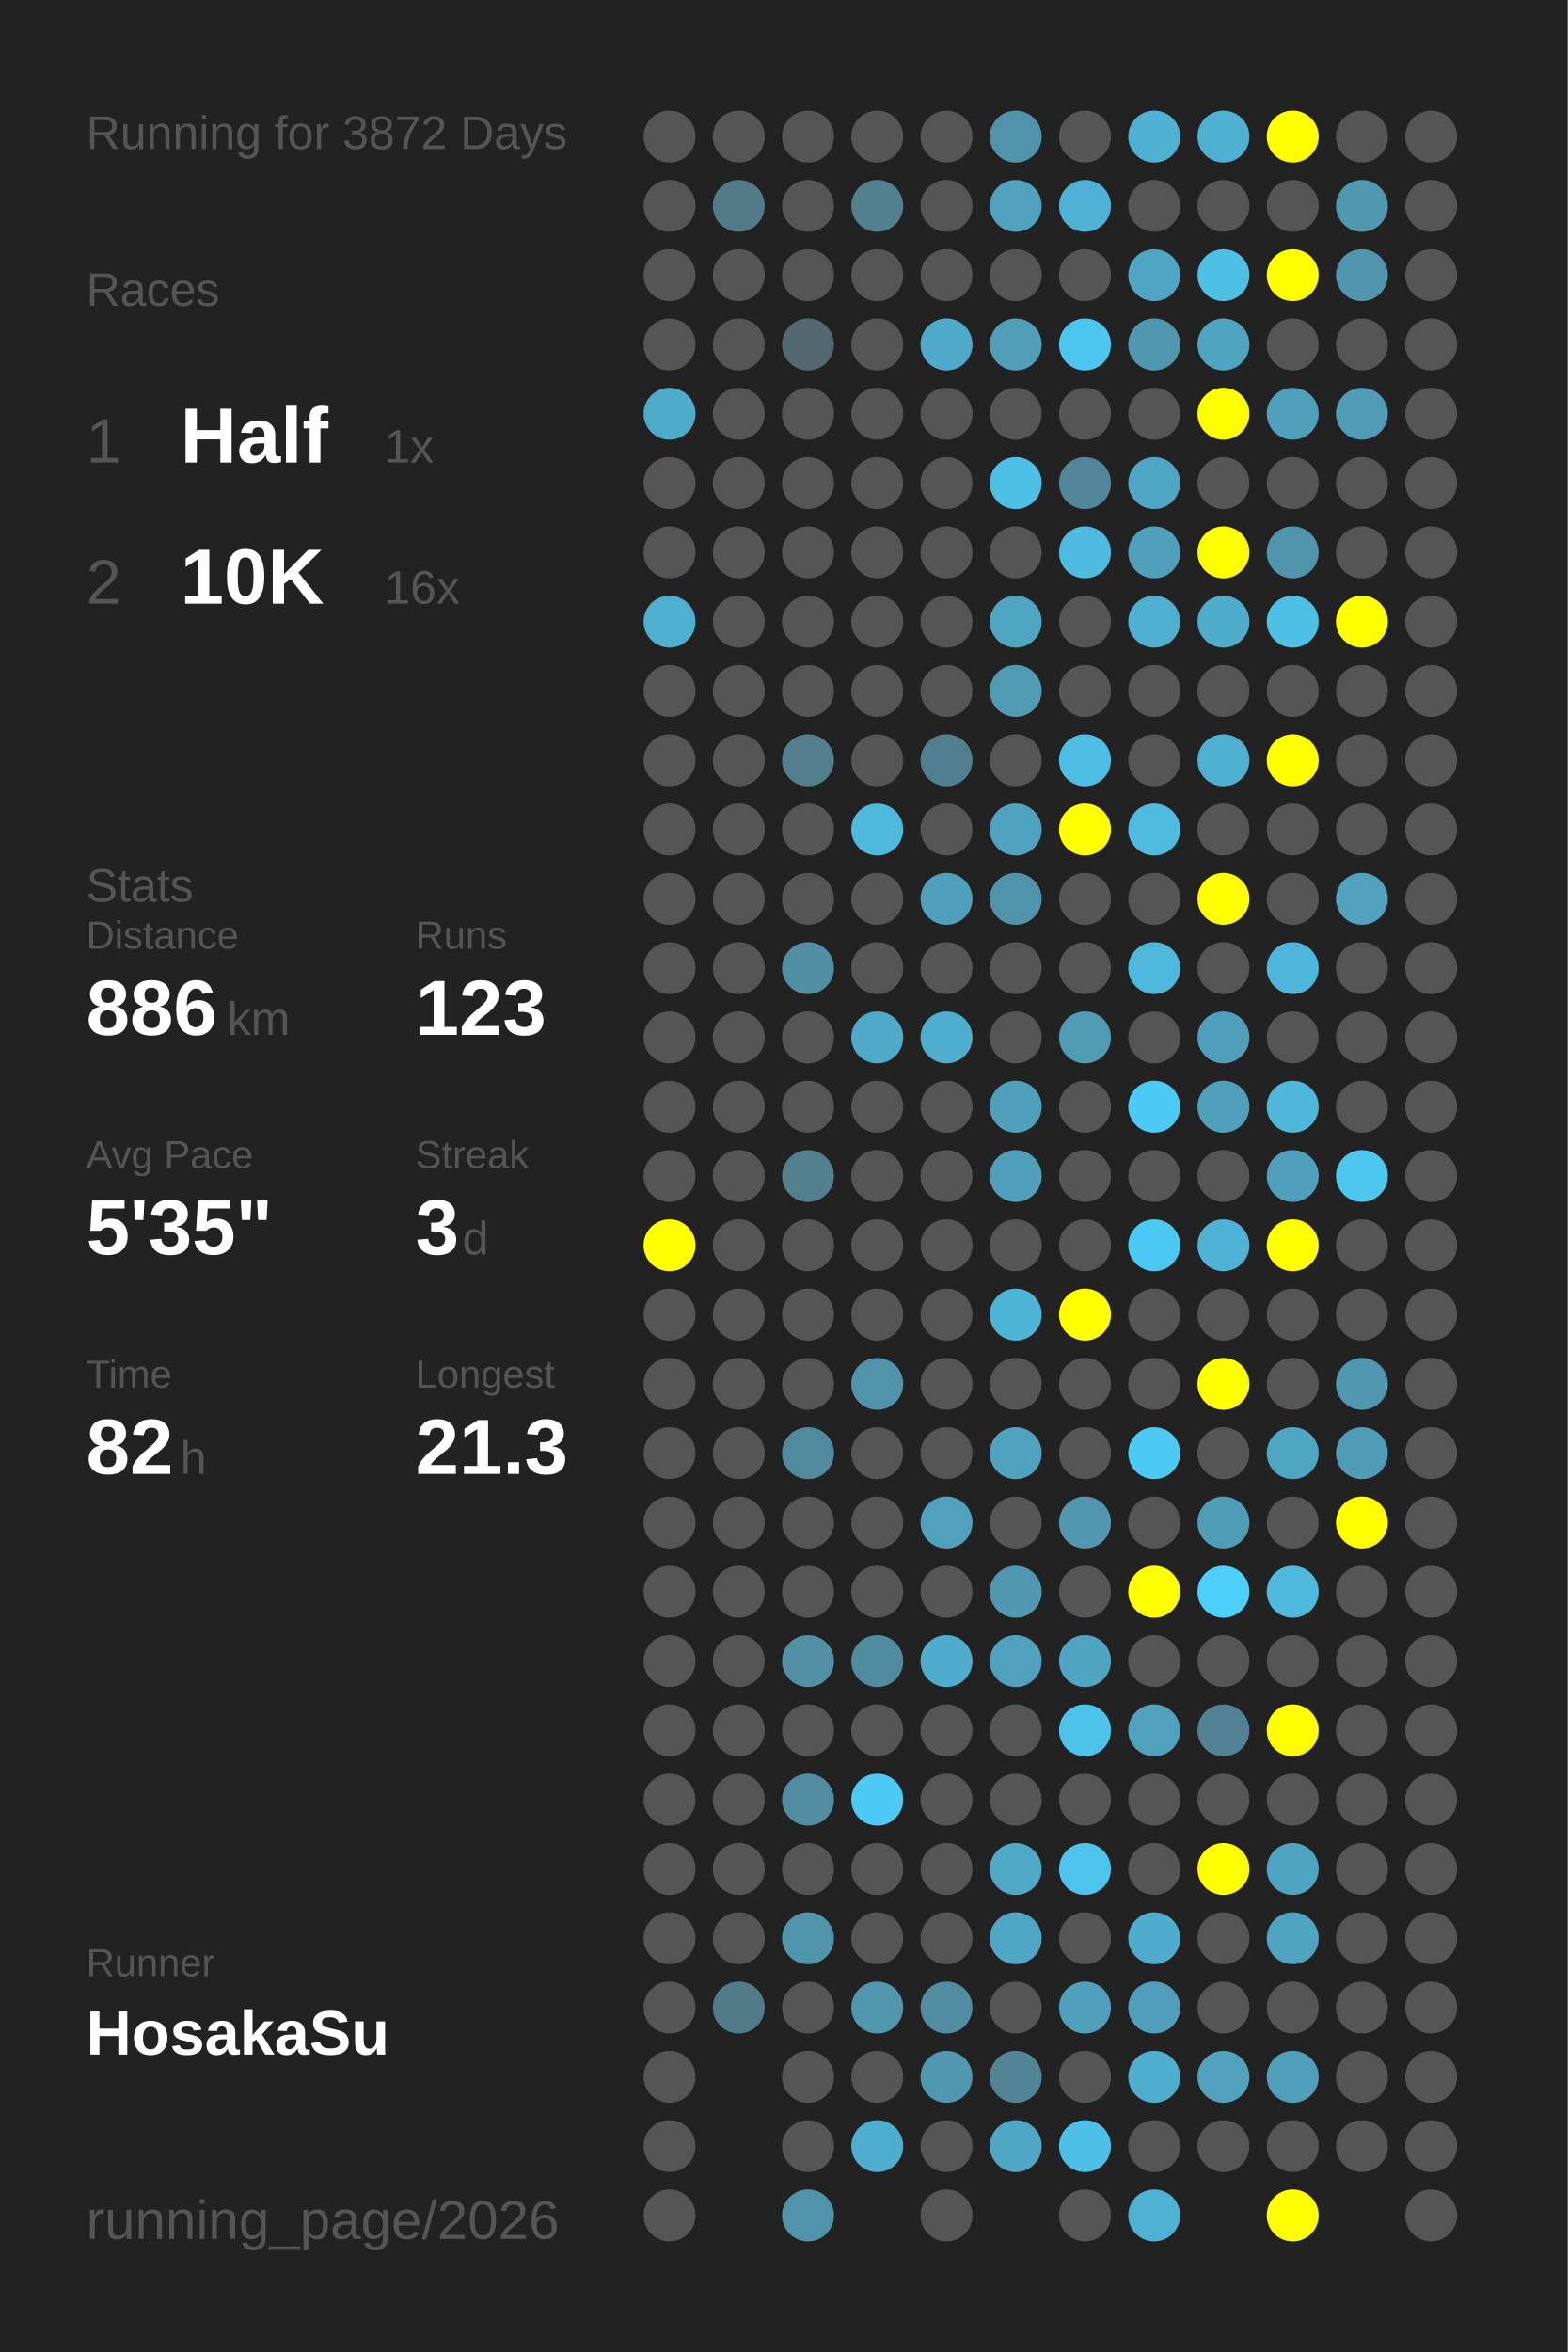
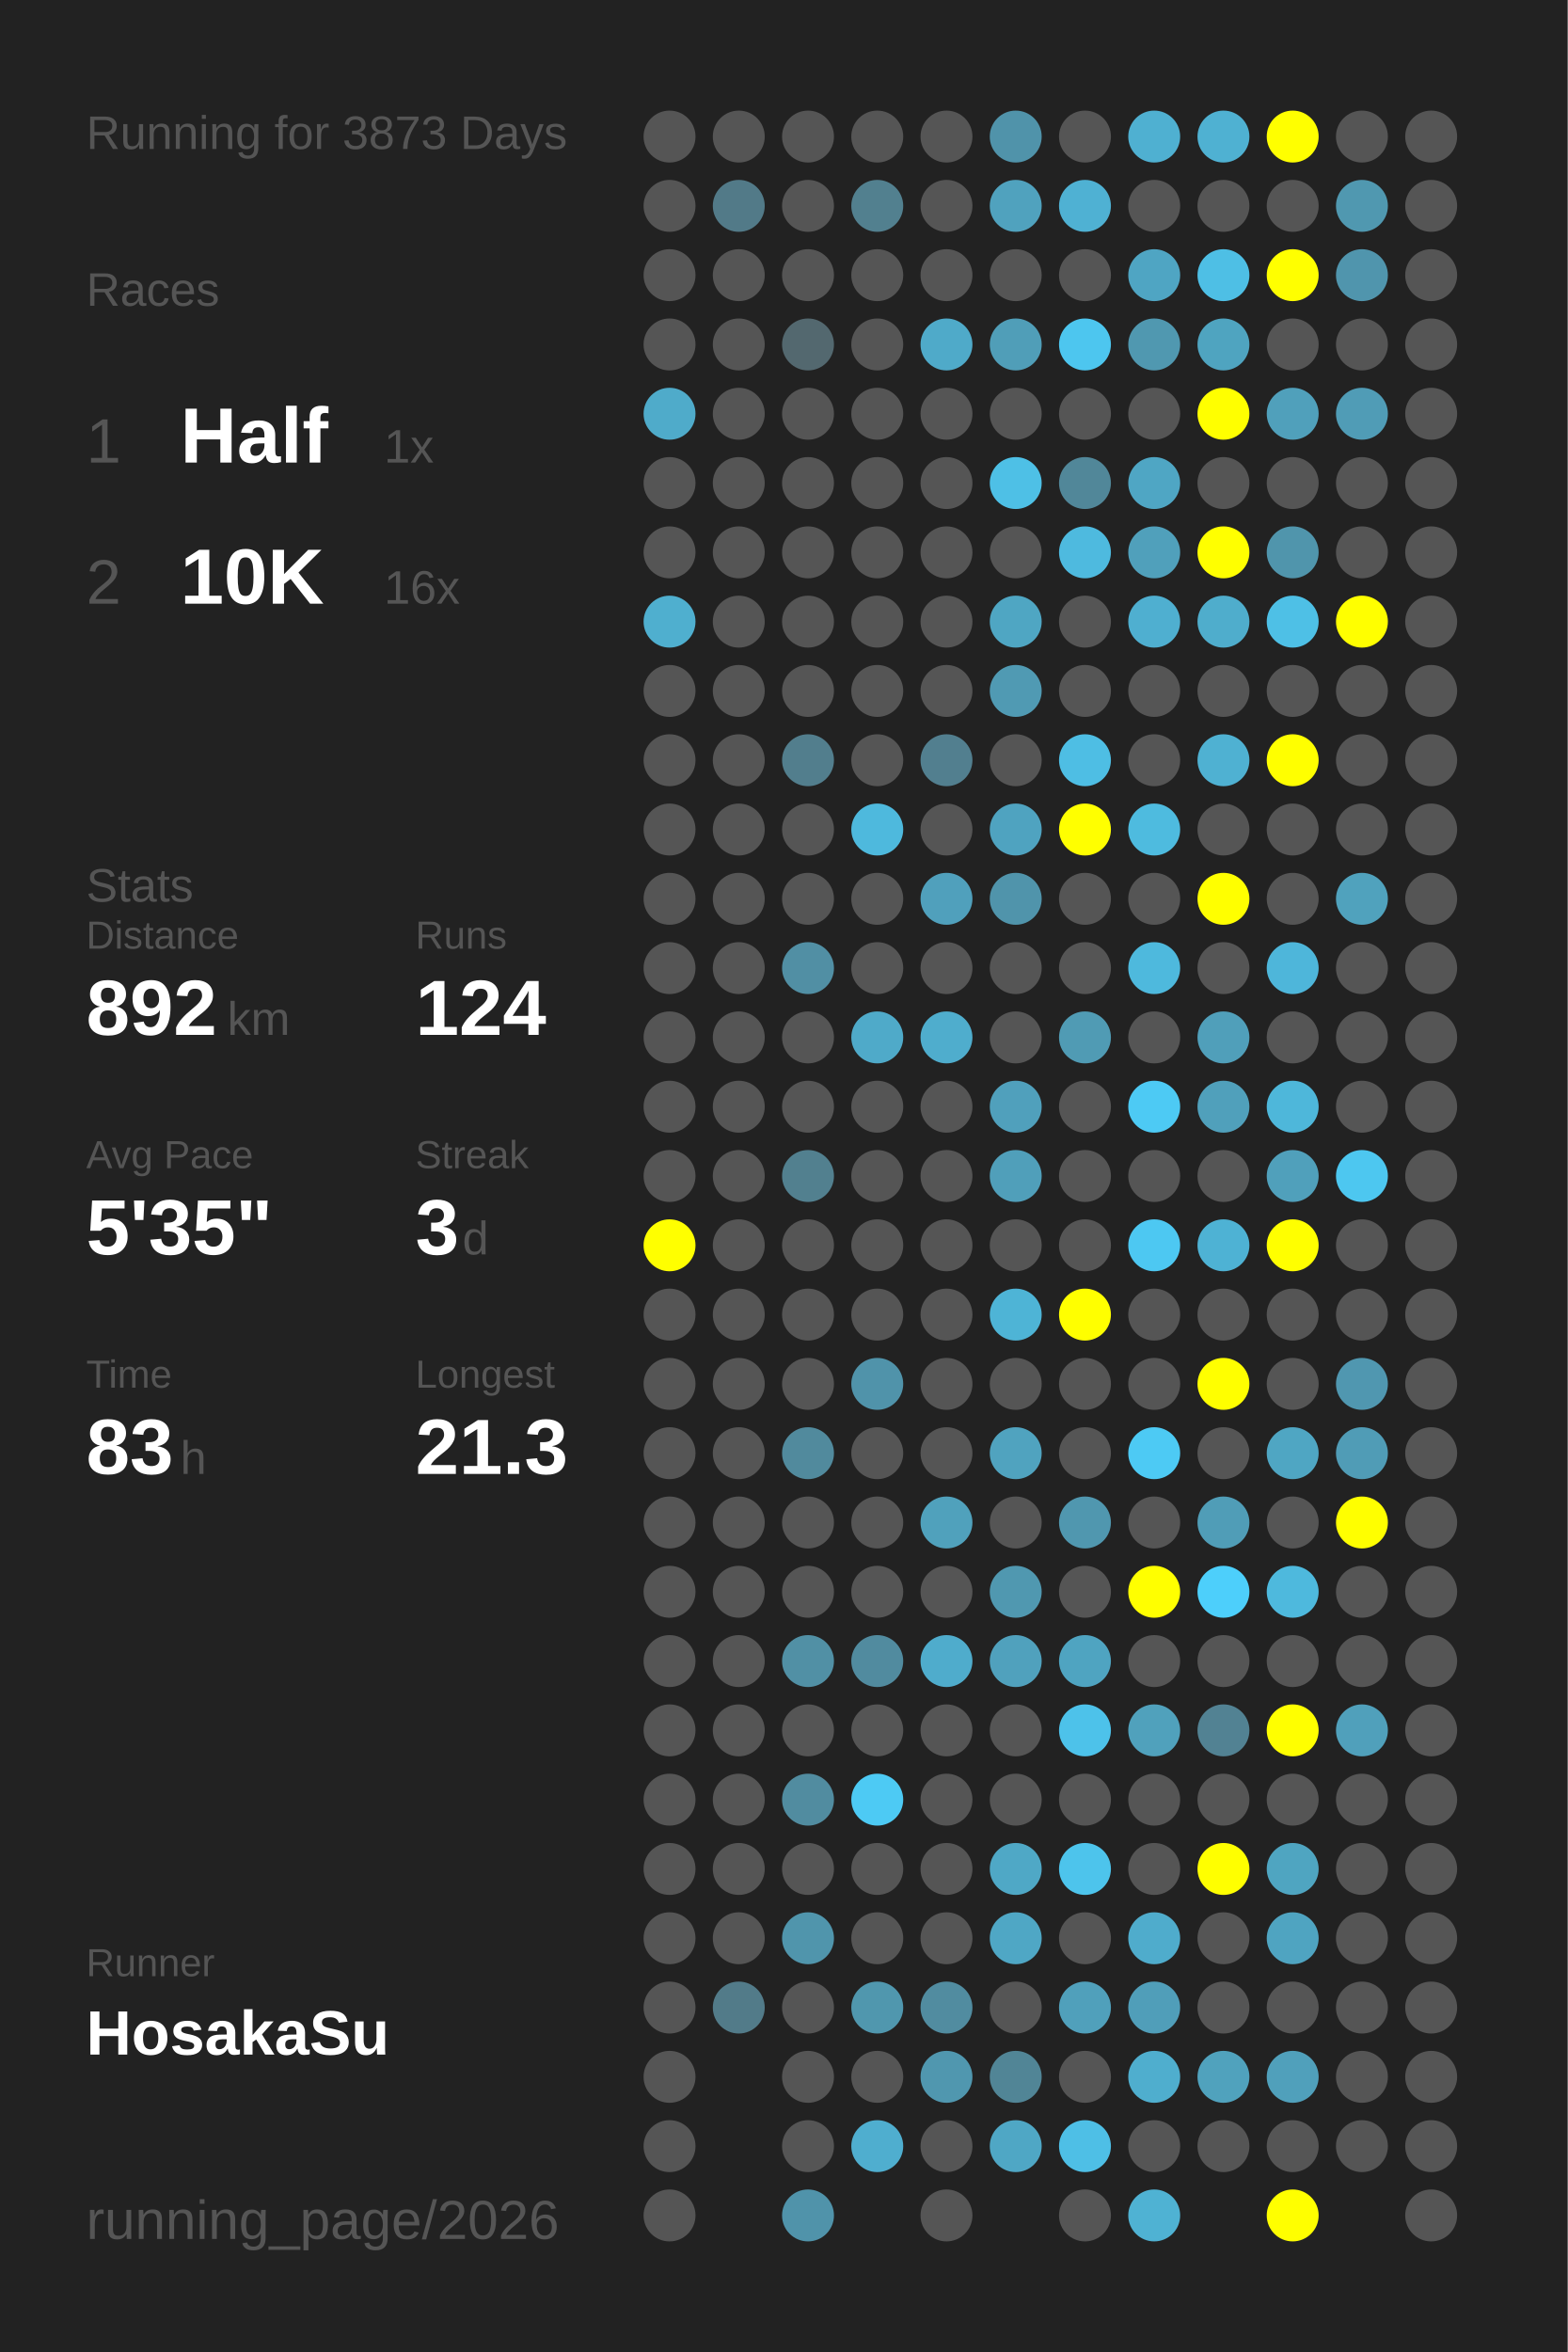
<svg xmlns="http://www.w3.org/2000/svg" baseProfile="full" height="300mm" version="1.1" viewBox="0,0,200,300" width="200mm">
  <defs />
  <rect fill="#222222" height="300" width="200" x="0" y="0" />
-   <text fill="#555555" style="font-size:6px; font-family:Arial;" x="11" y="19">Running for 3872 Days</text>
+   <text fill="#555555" style="font-size:6px; font-family:Arial;" x="11" y="19">Running for 3873 Days</text>
  <text fill="#555555" style="font-size:6px; font-family:Arial;" x="11" y="39">Races</text>
  <text fill="#555555" style="font-size:8px; font-family:Arial;" x="11" y="59">1</text>
  <text fill="#FFFFFF" style="font-size:10px; font-family:Arial; font-weight:bold;" x="23" y="59">Half</text>
  <text fill="#555555" style="font-size:6px; font-family:Arial;" x="49" y="59">1x</text>
  <text fill="#555555" style="font-size:8px; font-family:Arial;" x="11" y="77">2</text>
  <text fill="#FFFFFF" style="font-size:10px; font-family:Arial; font-weight:bold;" x="23" y="77">10K</text>
  <text fill="#555555" style="font-size:6px; font-family:Arial;" x="49" y="77">16x</text>
  <text fill="#555555" style="font-size:6px; font-family:Arial;" x="11" y="115">Stats</text>
  <text fill="#555555" style="font-size:5px; font-family:Arial;" x="11" y="121">Distance</text>
-   <text fill="#FFFFFF" style="font-size:10px; font-family:Arial; font-weight:bold;" x="11" y="132">886</text>
+   <text fill="#FFFFFF" style="font-size:10px; font-family:Arial; font-weight:bold;" x="11" y="132">892</text>
  <text fill="#555555" style="font-size:6px; font-family:Arial;" x="29" y="132">km</text>
  <text fill="#555555" style="font-size:5px; font-family:Arial;" x="53" y="121">Runs</text>
-   <text fill="#FFFFFF" style="font-size:10px; font-family:Arial; font-weight:bold;" x="53" y="132">123</text>
+   <text fill="#FFFFFF" style="font-size:10px; font-family:Arial; font-weight:bold;" x="53" y="132">124</text>
  <text fill="#555555" style="font-size:5px; font-family:Arial;" x="11" y="149">Avg Pace</text>
  <text fill="#FFFFFF" style="font-size:10px; font-family:Arial; font-weight:bold;" x="11" y="160">5'35"</text>
  <text fill="#555555" style="font-size:5px; font-family:Arial;" x="53" y="149">Streak</text>
  <text fill="#FFFFFF" style="font-size:10px; font-family:Arial; font-weight:bold;" x="53" y="160">3</text>
  <text fill="#555555" style="font-size:6px; font-family:Arial;" x="59" y="160">d</text>
  <text fill="#555555" style="font-size:5px; font-family:Arial;" x="11" y="177">Time</text>
-   <text fill="#FFFFFF" style="font-size:10px; font-family:Arial; font-weight:bold;" x="11" y="188">82</text>
+   <text fill="#FFFFFF" style="font-size:10px; font-family:Arial; font-weight:bold;" x="11" y="188">83</text>
  <text fill="#555555" style="font-size:6px; font-family:Arial;" x="23" y="188">h</text>
  <text fill="#555555" style="font-size:5px; font-family:Arial;" x="53" y="177">Longest</text>
  <text fill="#FFFFFF" style="font-size:10px; font-family:Arial; font-weight:bold;" x="53" y="188">21.3</text>
  <text fill="#555555" style="font-size:5px; font-family:Arial;" x="11" y="252.065">Runner</text>
  <text fill="#FFFFFF" style="font-size:8px; font-family:Arial; font-weight:bold;" x="11" y="262.065">HosakaSu</text>
  <text fill="#555555" style="font-size:7px; font-family:Arial;" x="11" y="285.581">running_page/2026</text>
  <circle cx="85.417" cy="17.419" fill="#555555" r="3.312" />
  <circle cx="85.417" cy="26.258" fill="#555555" r="3.312" />
  <circle cx="85.417" cy="35.097" fill="#555555" r="3.312" />
  <circle cx="85.417" cy="43.935" fill="#555555" r="3.312" />
  <circle cx="85.417" cy="52.774" fill="#4fabca" r="3.312" />
  <circle cx="85.417" cy="61.613" fill="#555555" r="3.312" />
  <circle cx="85.417" cy="70.452" fill="#555555" r="3.312" />
  <circle cx="85.417" cy="79.29" fill="#4fafcf" r="3.312" />
  <circle cx="85.417" cy="88.129" fill="#555555" r="3.312" />
  <circle cx="85.417" cy="96.968" fill="#555555" r="3.312" />
  <circle cx="85.417" cy="105.806" fill="#555555" r="3.312" />
  <circle cx="85.417" cy="114.645" fill="#555555" r="3.312" />
  <circle cx="85.417" cy="123.484" fill="#555555" r="3.312" />
  <circle cx="85.417" cy="132.323" fill="#555555" r="3.312" />
  <circle cx="85.417" cy="141.161" fill="#555555" r="3.312" />
  <circle cx="85.417" cy="150" fill="#555555" r="3.312" />
  <circle cx="85.417" cy="158.839" fill="#FFFF00" r="3.312" />
  <circle cx="85.417" cy="167.677" fill="#555555" r="3.312" />
  <circle cx="85.417" cy="176.516" fill="#555555" r="3.312" />
  <circle cx="85.417" cy="185.355" fill="#555555" r="3.312" />
  <circle cx="85.417" cy="194.194" fill="#555555" r="3.312" />
  <circle cx="85.417" cy="203.032" fill="#555555" r="3.312" />
  <circle cx="85.417" cy="211.871" fill="#555555" r="3.312" />
  <circle cx="85.417" cy="220.71" fill="#555555" r="3.312" />
  <circle cx="85.417" cy="229.548" fill="#555555" r="3.312" />
  <circle cx="85.417" cy="238.387" fill="#555555" r="3.312" />
  <circle cx="85.417" cy="247.226" fill="#555555" r="3.312" />
  <circle cx="85.417" cy="256.065" fill="#555555" r="3.312" />
  <circle cx="85.417" cy="264.903" fill="#555555" r="3.312" />
  <circle cx="85.417" cy="273.742" fill="#555555" r="3.312" />
  <circle cx="85.417" cy="282.581" fill="#555555" r="3.312" />
  <circle cx="94.25" cy="17.419" fill="#555555" r="3.312" />
  <circle cx="94.25" cy="26.258" fill="#527a88" r="3.312" />
  <circle cx="94.25" cy="35.097" fill="#555555" r="3.312" />
  <circle cx="94.25" cy="43.935" fill="#555555" r="3.312" />
  <circle cx="94.25" cy="52.774" fill="#555555" r="3.312" />
  <circle cx="94.25" cy="61.613" fill="#555555" r="3.312" />
  <circle cx="94.25" cy="70.452" fill="#555555" r="3.312" />
  <circle cx="94.25" cy="79.29" fill="#555555" r="3.312" />
  <circle cx="94.25" cy="88.129" fill="#555555" r="3.312" />
  <circle cx="94.25" cy="96.968" fill="#555555" r="3.312" />
  <circle cx="94.25" cy="105.806" fill="#555555" r="3.312" />
  <circle cx="94.25" cy="114.645" fill="#555555" r="3.312" />
  <circle cx="94.25" cy="123.484" fill="#555555" r="3.312" />
  <circle cx="94.25" cy="132.323" fill="#555555" r="3.312" />
  <circle cx="94.25" cy="141.161" fill="#555555" r="3.312" />
  <circle cx="94.25" cy="150" fill="#555555" r="3.312" />
  <circle cx="94.25" cy="158.839" fill="#555555" r="3.312" />
  <circle cx="94.25" cy="167.677" fill="#555555" r="3.312" />
  <circle cx="94.25" cy="176.516" fill="#555555" r="3.312" />
  <circle cx="94.25" cy="185.355" fill="#555555" r="3.312" />
  <circle cx="94.25" cy="194.194" fill="#555555" r="3.312" />
  <circle cx="94.25" cy="203.032" fill="#555555" r="3.312" />
  <circle cx="94.25" cy="211.871" fill="#555555" r="3.312" />
  <circle cx="94.25" cy="220.71" fill="#555555" r="3.312" />
  <circle cx="94.25" cy="229.548" fill="#555555" r="3.312" />
  <circle cx="94.25" cy="238.387" fill="#555555" r="3.312" />
  <circle cx="94.25" cy="247.226" fill="#555555" r="3.312" />
  <circle cx="94.25" cy="256.065" fill="#527b89" r="3.312" />
  <circle cx="103.083" cy="17.419" fill="#555555" r="3.312" />
  <circle cx="103.083" cy="26.258" fill="#555555" r="3.312" />
  <circle cx="103.083" cy="35.097" fill="#555555" r="3.312" />
  <circle cx="103.083" cy="43.935" fill="#53686f" r="3.312" />
  <circle cx="103.083" cy="52.774" fill="#555555" r="3.312" />
  <circle cx="103.083" cy="61.613" fill="#555555" r="3.312" />
  <circle cx="103.083" cy="70.452" fill="#555555" r="3.312" />
  <circle cx="103.083" cy="79.29" fill="#555555" r="3.312" />
  <circle cx="103.083" cy="88.129" fill="#555555" r="3.312" />
  <circle cx="103.083" cy="96.968" fill="#527e8d" r="3.312" />
  <circle cx="103.083" cy="105.806" fill="#555555" r="3.312" />
  <circle cx="103.083" cy="114.645" fill="#555555" r="3.312" />
  <circle cx="103.083" cy="123.484" fill="#518fa4" r="3.312" />
  <circle cx="103.083" cy="132.323" fill="#555555" r="3.312" />
  <circle cx="103.083" cy="141.161" fill="#555555" r="3.312" />
  <circle cx="103.083" cy="150" fill="#52808f" r="3.312" />
  <circle cx="103.083" cy="158.839" fill="#555555" r="3.312" />
  <circle cx="103.083" cy="167.677" fill="#555555" r="3.312" />
  <circle cx="103.083" cy="176.516" fill="#555555" r="3.312" />
  <circle cx="103.083" cy="185.355" fill="#518a9d" r="3.312" />
  <circle cx="103.083" cy="194.194" fill="#555555" r="3.312" />
  <circle cx="103.083" cy="203.032" fill="#555555" r="3.312" />
  <circle cx="103.083" cy="211.871" fill="#5190a5" r="3.312" />
  <circle cx="103.083" cy="220.71" fill="#555555" r="3.312" />
  <circle cx="103.083" cy="229.548" fill="#518ca0" r="3.312" />
  <circle cx="103.083" cy="238.387" fill="#555555" r="3.312" />
  <circle cx="103.083" cy="247.226" fill="#5095ac" r="3.312" />
  <circle cx="103.083" cy="256.065" fill="#555555" r="3.312" />
  <circle cx="103.083" cy="264.903" fill="#555555" r="3.312" />
  <circle cx="103.083" cy="273.742" fill="#555555" r="3.312" />
  <circle cx="103.083" cy="282.581" fill="#5093aa" r="3.312" />
  <circle cx="111.917" cy="17.419" fill="#555555" r="3.312" />
  <circle cx="111.917" cy="26.258" fill="#52808f" r="3.312" />
  <circle cx="111.917" cy="35.097" fill="#555555" r="3.312" />
  <circle cx="111.917" cy="43.935" fill="#555555" r="3.312" />
  <circle cx="111.917" cy="52.774" fill="#555555" r="3.312" />
  <circle cx="111.917" cy="61.613" fill="#555555" r="3.312" />
  <circle cx="111.917" cy="70.452" fill="#555555" r="3.312" />
  <circle cx="111.917" cy="79.29" fill="#555555" r="3.312" />
  <circle cx="111.917" cy="88.129" fill="#555555" r="3.312" />
  <circle cx="111.917" cy="96.968" fill="#555555" r="3.312" />
  <circle cx="111.917" cy="105.806" fill="#4eb9dd" r="3.312" />
  <circle cx="111.917" cy="114.645" fill="#555555" r="3.312" />
  <circle cx="111.917" cy="123.484" fill="#555555" r="3.312" />
  <circle cx="111.917" cy="132.323" fill="#4faac9" r="3.312" />
  <circle cx="111.917" cy="141.161" fill="#555555" r="3.312" />
  <circle cx="111.917" cy="150" fill="#555555" r="3.312" />
  <circle cx="111.917" cy="158.839" fill="#555555" r="3.312" />
  <circle cx="111.917" cy="167.677" fill="#555555" r="3.312" />
  <circle cx="111.917" cy="176.516" fill="#5093aa" r="3.312" />
  <circle cx="111.917" cy="185.355" fill="#555555" r="3.312" />
  <circle cx="111.917" cy="194.194" fill="#555555" r="3.312" />
  <circle cx="111.917" cy="203.032" fill="#555555" r="3.312" />
  <circle cx="111.917" cy="211.871" fill="#518b9f" r="3.312" />
  <circle cx="111.917" cy="220.71" fill="#555555" r="3.312" />
  <circle cx="111.917" cy="229.548" fill="#4dcaf4" r="3.312" />
  <circle cx="111.917" cy="238.387" fill="#555555" r="3.312" />
  <circle cx="111.917" cy="247.226" fill="#555555" r="3.312" />
  <circle cx="111.917" cy="256.065" fill="#5097ae" r="3.312" />
  <circle cx="111.917" cy="264.903" fill="#555555" r="3.312" />
  <circle cx="111.917" cy="273.742" fill="#4faecf" r="3.312" />
  <circle cx="120.75" cy="17.419" fill="#555555" r="3.312" />
  <circle cx="120.75" cy="26.258" fill="#555555" r="3.312" />
  <circle cx="120.75" cy="35.097" fill="#555555" r="3.312" />
  <circle cx="120.75" cy="43.935" fill="#4faac9" r="3.312" />
  <circle cx="120.75" cy="52.774" fill="#555555" r="3.312" />
  <circle cx="120.75" cy="61.613" fill="#555555" r="3.312" />
  <circle cx="120.75" cy="70.452" fill="#555555" r="3.312" />
  <circle cx="120.75" cy="79.29" fill="#555555" r="3.312" />
  <circle cx="120.75" cy="88.129" fill="#555555" r="3.312" />
  <circle cx="120.75" cy="96.968" fill="#527f8f" r="3.312" />
  <circle cx="120.75" cy="105.806" fill="#555555" r="3.312" />
  <circle cx="120.75" cy="114.645" fill="#50a0bc" r="3.312" />
  <circle cx="120.75" cy="123.484" fill="#555555" r="3.312" />
  <circle cx="120.75" cy="132.323" fill="#4fadcd" r="3.312" />
  <circle cx="120.75" cy="141.161" fill="#555555" r="3.312" />
  <circle cx="120.75" cy="150" fill="#555555" r="3.312" />
  <circle cx="120.75" cy="158.839" fill="#555555" r="3.312" />
  <circle cx="120.75" cy="167.677" fill="#555555" r="3.312" />
  <circle cx="120.75" cy="176.516" fill="#555555" r="3.312" />
  <circle cx="120.75" cy="185.355" fill="#555555" r="3.312" />
  <circle cx="120.75" cy="194.194" fill="#50a1bc" r="3.312" />
  <circle cx="120.75" cy="203.032" fill="#555555" r="3.312" />
  <circle cx="120.75" cy="211.871" fill="#4faccc" r="3.312" />
  <circle cx="120.75" cy="220.71" fill="#555555" r="3.312" />
  <circle cx="120.75" cy="229.548" fill="#555555" r="3.312" />
  <circle cx="120.75" cy="238.387" fill="#555555" r="3.312" />
  <circle cx="120.75" cy="247.226" fill="#555555" r="3.312" />
  <circle cx="120.75" cy="256.065" fill="#518ca0" r="3.312" />
  <circle cx="120.75" cy="264.903" fill="#5097af" r="3.312" />
  <circle cx="120.75" cy="273.742" fill="#555555" r="3.312" />
  <circle cx="120.75" cy="282.581" fill="#555555" r="3.312" />
  <circle cx="129.583" cy="17.419" fill="#5093aa" r="3.312" />
  <circle cx="129.583" cy="26.258" fill="#50a2be" r="3.312" />
  <circle cx="129.583" cy="35.097" fill="#555555" r="3.312" />
  <circle cx="129.583" cy="43.935" fill="#509eb8" r="3.312" />
  <circle cx="129.583" cy="52.774" fill="#555555" r="3.312" />
  <circle cx="129.583" cy="61.613" fill="#4ec0e6" r="3.312" />
  <circle cx="129.583" cy="70.452" fill="#555555" r="3.312" />
  <circle cx="129.583" cy="79.29" fill="#4fa6c3" r="3.312" />
  <circle cx="129.583" cy="88.129" fill="#509ab3" r="3.312" />
  <circle cx="129.583" cy="96.968" fill="#555555" r="3.312" />
  <circle cx="129.583" cy="105.806" fill="#4fa3c0" r="3.312" />
  <circle cx="129.583" cy="114.645" fill="#5094ab" r="3.312" />
  <circle cx="129.583" cy="123.484" fill="#555555" r="3.312" />
  <circle cx="129.583" cy="132.323" fill="#555555" r="3.312" />
  <circle cx="129.583" cy="141.161" fill="#50a0bc" r="3.312" />
  <circle cx="129.583" cy="150" fill="#509fba" r="3.312" />
  <circle cx="129.583" cy="158.839" fill="#555555" r="3.312" />
  <circle cx="129.583" cy="167.677" fill="#4eb4d6" r="3.312" />
  <circle cx="129.583" cy="176.516" fill="#555555" r="3.312" />
  <circle cx="129.583" cy="185.355" fill="#50a3bf" r="3.312" />
  <circle cx="129.583" cy="194.194" fill="#555555" r="3.312" />
  <circle cx="129.583" cy="203.032" fill="#5098b0" r="3.312" />
  <circle cx="129.583" cy="211.871" fill="#50a1bd" r="3.312" />
  <circle cx="129.583" cy="220.71" fill="#555555" r="3.312" />
  <circle cx="129.583" cy="229.548" fill="#555555" r="3.312" />
  <circle cx="129.583" cy="238.387" fill="#4fa8c6" r="3.312" />
  <circle cx="129.583" cy="247.226" fill="#4fa7c5" r="3.312" />
  <circle cx="129.583" cy="256.065" fill="#555555" r="3.312" />
  <circle cx="129.583" cy="264.903" fill="#518596" r="3.312" />
  <circle cx="129.583" cy="273.742" fill="#4fa7c5" r="3.312" />
  <circle cx="138.417" cy="17.419" fill="#555555" r="3.312" />
  <circle cx="138.417" cy="26.258" fill="#4fb1d3" r="3.312" />
  <circle cx="138.417" cy="35.097" fill="#555555" r="3.312" />
  <circle cx="138.417" cy="43.935" fill="#4dc6ef" r="3.312" />
  <circle cx="138.417" cy="52.774" fill="#555555" r="3.312" />
  <circle cx="138.417" cy="61.613" fill="#518799" r="3.312" />
  <circle cx="138.417" cy="70.452" fill="#4ebadf" r="3.312" />
  <circle cx="138.417" cy="79.29" fill="#555555" r="3.312" />
  <circle cx="138.417" cy="88.129" fill="#555555" r="3.312" />
  <circle cx="138.417" cy="96.968" fill="#4ebee4" r="3.312" />
  <circle cx="138.417" cy="105.806" fill="#FFFF00" r="3.312" />
  <circle cx="138.417" cy="114.645" fill="#555555" r="3.312" />
  <circle cx="138.417" cy="123.484" fill="#555555" r="3.312" />
  <circle cx="138.417" cy="132.323" fill="#509bb4" r="3.312" />
  <circle cx="138.417" cy="141.161" fill="#555555" r="3.312" />
  <circle cx="138.417" cy="150" fill="#555555" r="3.312" />
  <circle cx="138.417" cy="158.839" fill="#555555" r="3.312" />
  <circle cx="138.417" cy="167.677" fill="#FFFF00" r="3.312" />
  <circle cx="138.417" cy="176.516" fill="#555555" r="3.312" />
  <circle cx="138.417" cy="185.355" fill="#555555" r="3.312" />
  <circle cx="138.417" cy="194.194" fill="#5097af" r="3.312" />
  <circle cx="138.417" cy="203.032" fill="#555555" r="3.312" />
  <circle cx="138.417" cy="211.871" fill="#4fa4c1" r="3.312" />
  <circle cx="138.417" cy="220.71" fill="#4dc2ea" r="3.312" />
  <circle cx="138.417" cy="229.548" fill="#555555" r="3.312" />
  <circle cx="138.417" cy="238.387" fill="#4dc4ec" r="3.312" />
  <circle cx="138.417" cy="247.226" fill="#555555" r="3.312" />
  <circle cx="138.417" cy="256.065" fill="#50a0bb" r="3.312" />
  <circle cx="138.417" cy="264.903" fill="#555555" r="3.312" />
  <circle cx="138.417" cy="273.742" fill="#4ebfe6" r="3.312" />
  <circle cx="138.417" cy="282.581" fill="#555555" r="3.312" />
  <circle cx="147.25" cy="17.419" fill="#4fb0d1" r="3.312" />
  <circle cx="147.25" cy="26.258" fill="#555555" r="3.312" />
  <circle cx="147.25" cy="35.097" fill="#4fa5c3" r="3.312" />
  <circle cx="147.25" cy="43.935" fill="#5098b0" r="3.312" />
  <circle cx="147.25" cy="52.774" fill="#555555" r="3.312" />
  <circle cx="147.25" cy="61.613" fill="#4fa6c4" r="3.312" />
  <circle cx="147.25" cy="70.452" fill="#50a0bb" r="3.312" />
  <circle cx="147.25" cy="79.29" fill="#4fafd0" r="3.312" />
  <circle cx="147.25" cy="88.129" fill="#555555" r="3.312" />
  <circle cx="147.25" cy="96.968" fill="#555555" r="3.312" />
  <circle cx="147.25" cy="105.806" fill="#4ebbdf" r="3.312" />
  <circle cx="147.25" cy="114.645" fill="#555555" r="3.312" />
  <circle cx="147.25" cy="123.484" fill="#4eb9dd" r="3.312" />
  <circle cx="147.25" cy="132.323" fill="#555555" r="3.312" />
  <circle cx="147.25" cy="141.161" fill="#4dcaf4" r="3.312" />
  <circle cx="147.25" cy="150" fill="#555555" r="3.312" />
  <circle cx="147.25" cy="158.839" fill="#4dc8f2" r="3.312" />
  <circle cx="147.25" cy="167.677" fill="#555555" r="3.312" />
  <circle cx="147.25" cy="176.516" fill="#555555" r="3.312" />
  <circle cx="147.25" cy="185.355" fill="#4dcaf4" r="3.312" />
  <circle cx="147.25" cy="194.194" fill="#555555" r="3.312" />
  <circle cx="147.25" cy="203.032" fill="#FFFF00" r="3.312" />
  <circle cx="147.25" cy="211.871" fill="#555555" r="3.312" />
  <circle cx="147.25" cy="220.71" fill="#50a1bc" r="3.312" />
  <circle cx="147.25" cy="229.548" fill="#555555" r="3.312" />
  <circle cx="147.25" cy="238.387" fill="#555555" r="3.312" />
  <circle cx="147.25" cy="247.226" fill="#4faccc" r="3.312" />
  <circle cx="147.25" cy="256.065" fill="#509eb9" r="3.312" />
  <circle cx="147.25" cy="264.903" fill="#4faece" r="3.312" />
  <circle cx="147.25" cy="273.742" fill="#555555" r="3.312" />
  <circle cx="147.25" cy="282.581" fill="#4fb2d3" r="3.312" />
  <circle cx="156.083" cy="17.419" fill="#4fb1d2" r="3.312" />
  <circle cx="156.083" cy="26.258" fill="#555555" r="3.312" />
  <circle cx="156.083" cy="35.097" fill="#4ebfe5" r="3.312" />
  <circle cx="156.083" cy="43.935" fill="#4fa4c0" r="3.312" />
  <circle cx="156.083" cy="52.774" fill="#FFFF00" r="3.312" />
  <circle cx="156.083" cy="61.613" fill="#555555" r="3.312" />
  <circle cx="156.083" cy="70.452" fill="#FFFF00" r="3.312" />
  <circle cx="156.083" cy="79.29" fill="#4fadcc" r="3.312" />
  <circle cx="156.083" cy="88.129" fill="#555555" r="3.312" />
  <circle cx="156.083" cy="96.968" fill="#4fb1d2" r="3.312" />
  <circle cx="156.083" cy="105.806" fill="#555555" r="3.312" />
  <circle cx="156.083" cy="114.645" fill="#FFFF00" r="3.312" />
  <circle cx="156.083" cy="123.484" fill="#555555" r="3.312" />
  <circle cx="156.083" cy="132.323" fill="#509fba" r="3.312" />
  <circle cx="156.083" cy="141.161" fill="#50a0bb" r="3.312" />
  <circle cx="156.083" cy="150" fill="#555555" r="3.312" />
  <circle cx="156.083" cy="158.839" fill="#4eb2d4" r="3.312" />
  <circle cx="156.083" cy="167.677" fill="#555555" r="3.312" />
  <circle cx="156.083" cy="176.516" fill="#FFFF00" r="3.312" />
  <circle cx="156.083" cy="185.355" fill="#555555" r="3.312" />
  <circle cx="156.083" cy="194.194" fill="#509db7" r="3.312" />
  <circle cx="156.083" cy="203.032" fill="#4dcffb" r="3.312" />
  <circle cx="156.083" cy="211.871" fill="#555555" r="3.312" />
  <circle cx="156.083" cy="220.71" fill="#528293" r="3.312" />
  <circle cx="156.083" cy="229.548" fill="#555555" r="3.312" />
  <circle cx="156.083" cy="238.387" fill="#FFFF00" r="3.312" />
  <circle cx="156.083" cy="247.226" fill="#555555" r="3.312" />
  <circle cx="156.083" cy="256.065" fill="#555555" r="3.312" />
  <circle cx="156.083" cy="264.903" fill="#50a2bd" r="3.312" />
  <circle cx="156.083" cy="273.742" fill="#555555" r="3.312" />
  <circle cx="164.917" cy="17.419" fill="#FFFF00" r="3.312" />
  <circle cx="164.917" cy="26.258" fill="#555555" r="3.312" />
  <circle cx="164.917" cy="35.097" fill="#FFFF00" r="3.312" />
  <circle cx="164.917" cy="43.935" fill="#555555" r="3.312" />
  <circle cx="164.917" cy="52.774" fill="#50a0bb" r="3.312" />
  <circle cx="164.917" cy="61.613" fill="#555555" r="3.312" />
  <circle cx="164.917" cy="70.452" fill="#5095ac" r="3.312" />
  <circle cx="164.917" cy="79.29" fill="#4ec0e6" r="3.312" />
  <circle cx="164.917" cy="88.129" fill="#555555" r="3.312" />
  <circle cx="164.917" cy="96.968" fill="#FFFF00" r="3.312" />
  <circle cx="164.917" cy="105.806" fill="#555555" r="3.312" />
  <circle cx="164.917" cy="114.645" fill="#555555" r="3.312" />
  <circle cx="164.917" cy="123.484" fill="#4eb6da" r="3.312" />
  <circle cx="164.917" cy="132.323" fill="#555555" r="3.312" />
  <circle cx="164.917" cy="141.161" fill="#4eb7da" r="3.312" />
  <circle cx="164.917" cy="150" fill="#50a0bb" r="3.312" />
  <circle cx="164.917" cy="158.839" fill="#FFFF00" r="3.312" />
  <circle cx="164.917" cy="167.677" fill="#555555" r="3.312" />
  <circle cx="164.917" cy="176.516" fill="#555555" r="3.312" />
  <circle cx="164.917" cy="185.355" fill="#4fa6c3" r="3.312" />
  <circle cx="164.917" cy="194.194" fill="#555555" r="3.312" />
  <circle cx="164.917" cy="203.032" fill="#4eb9dd" r="3.312" />
  <circle cx="164.917" cy="211.871" fill="#555555" r="3.312" />
  <circle cx="164.917" cy="220.71" fill="#FFFF00" r="3.312" />
  <circle cx="164.917" cy="229.548" fill="#555555" r="3.312" />
  <circle cx="164.917" cy="238.387" fill="#4fa5c1" r="3.312" />
  <circle cx="164.917" cy="247.226" fill="#4fa4c1" r="3.312" />
  <circle cx="164.917" cy="256.065" fill="#555555" r="3.312" />
  <circle cx="164.917" cy="264.903" fill="#50a0bb" r="3.312" />
  <circle cx="164.917" cy="273.742" fill="#555555" r="3.312" />
  <circle cx="164.917" cy="282.581" fill="#FFFF00" r="3.312" />
  <circle cx="173.75" cy="17.419" fill="#555555" r="3.312" />
  <circle cx="173.75" cy="26.258" fill="#5098b0" r="3.312" />
  <circle cx="173.75" cy="35.097" fill="#5095ad" r="3.312" />
  <circle cx="173.75" cy="43.935" fill="#555555" r="3.312" />
  <circle cx="173.75" cy="52.774" fill="#509cb6" r="3.312" />
  <circle cx="173.75" cy="61.613" fill="#555555" r="3.312" />
  <circle cx="173.75" cy="70.452" fill="#555555" r="3.312" />
  <circle cx="173.75" cy="79.29" fill="#FFFF00" r="3.312" />
  <circle cx="173.75" cy="88.129" fill="#555555" r="3.312" />
  <circle cx="173.75" cy="96.968" fill="#555555" r="3.312" />
  <circle cx="173.75" cy="105.806" fill="#555555" r="3.312" />
  <circle cx="173.75" cy="114.645" fill="#50a2bd" r="3.312" />
  <circle cx="173.75" cy="123.484" fill="#555555" r="3.312" />
  <circle cx="173.75" cy="132.323" fill="#555555" r="3.312" />
  <circle cx="173.75" cy="141.161" fill="#555555" r="3.312" />
  <circle cx="173.75" cy="150" fill="#4dc7f0" r="3.312" />
  <circle cx="173.75" cy="158.839" fill="#555555" r="3.312" />
  <circle cx="173.75" cy="167.677" fill="#555555" r="3.312" />
  <circle cx="173.75" cy="176.516" fill="#5097b0" r="3.312" />
  <circle cx="173.75" cy="185.355" fill="#509cb6" r="3.312" />
  <circle cx="173.75" cy="194.194" fill="#FFFF00" r="3.312" />
  <circle cx="173.75" cy="203.032" fill="#555555" r="3.312" />
  <circle cx="173.75" cy="211.871" fill="#555555" r="3.312" />
-   <circle cx="173.75" cy="220.71" fill="#555555" r="3.312" />
+   <circle cx="173.75" cy="220.71" fill="#50a0bb" r="3.312" />
  <circle cx="173.75" cy="229.548" fill="#555555" r="3.312" />
  <circle cx="173.75" cy="238.387" fill="#555555" r="3.312" />
  <circle cx="173.75" cy="247.226" fill="#555555" r="3.312" />
  <circle cx="173.75" cy="256.065" fill="#555555" r="3.312" />
  <circle cx="173.75" cy="264.903" fill="#555555" r="3.312" />
  <circle cx="173.75" cy="273.742" fill="#555555" r="3.312" />
  <circle cx="182.583" cy="17.419" fill="#555555" r="3.312" />
  <circle cx="182.583" cy="26.258" fill="#555555" r="3.312" />
  <circle cx="182.583" cy="35.097" fill="#555555" r="3.312" />
  <circle cx="182.583" cy="43.935" fill="#555555" r="3.312" />
  <circle cx="182.583" cy="52.774" fill="#555555" r="3.312" />
  <circle cx="182.583" cy="61.613" fill="#555555" r="3.312" />
  <circle cx="182.583" cy="70.452" fill="#555555" r="3.312" />
  <circle cx="182.583" cy="79.29" fill="#555555" r="3.312" />
  <circle cx="182.583" cy="88.129" fill="#555555" r="3.312" />
  <circle cx="182.583" cy="96.968" fill="#555555" r="3.312" />
  <circle cx="182.583" cy="105.806" fill="#555555" r="3.312" />
  <circle cx="182.583" cy="114.645" fill="#555555" r="3.312" />
  <circle cx="182.583" cy="123.484" fill="#555555" r="3.312" />
  <circle cx="182.583" cy="132.323" fill="#555555" r="3.312" />
  <circle cx="182.583" cy="141.161" fill="#555555" r="3.312" />
  <circle cx="182.583" cy="150" fill="#555555" r="3.312" />
  <circle cx="182.583" cy="158.839" fill="#555555" r="3.312" />
  <circle cx="182.583" cy="167.677" fill="#555555" r="3.312" />
  <circle cx="182.583" cy="176.516" fill="#555555" r="3.312" />
  <circle cx="182.583" cy="185.355" fill="#555555" r="3.312" />
  <circle cx="182.583" cy="194.194" fill="#555555" r="3.312" />
  <circle cx="182.583" cy="203.032" fill="#555555" r="3.312" />
  <circle cx="182.583" cy="211.871" fill="#555555" r="3.312" />
  <circle cx="182.583" cy="220.71" fill="#555555" r="3.312" />
  <circle cx="182.583" cy="229.548" fill="#555555" r="3.312" />
  <circle cx="182.583" cy="238.387" fill="#555555" r="3.312" />
  <circle cx="182.583" cy="247.226" fill="#555555" r="3.312" />
  <circle cx="182.583" cy="256.065" fill="#555555" r="3.312" />
  <circle cx="182.583" cy="264.903" fill="#555555" r="3.312" />
  <circle cx="182.583" cy="273.742" fill="#555555" r="3.312" />
  <circle cx="182.583" cy="282.581" fill="#555555" r="3.312" />
</svg>
